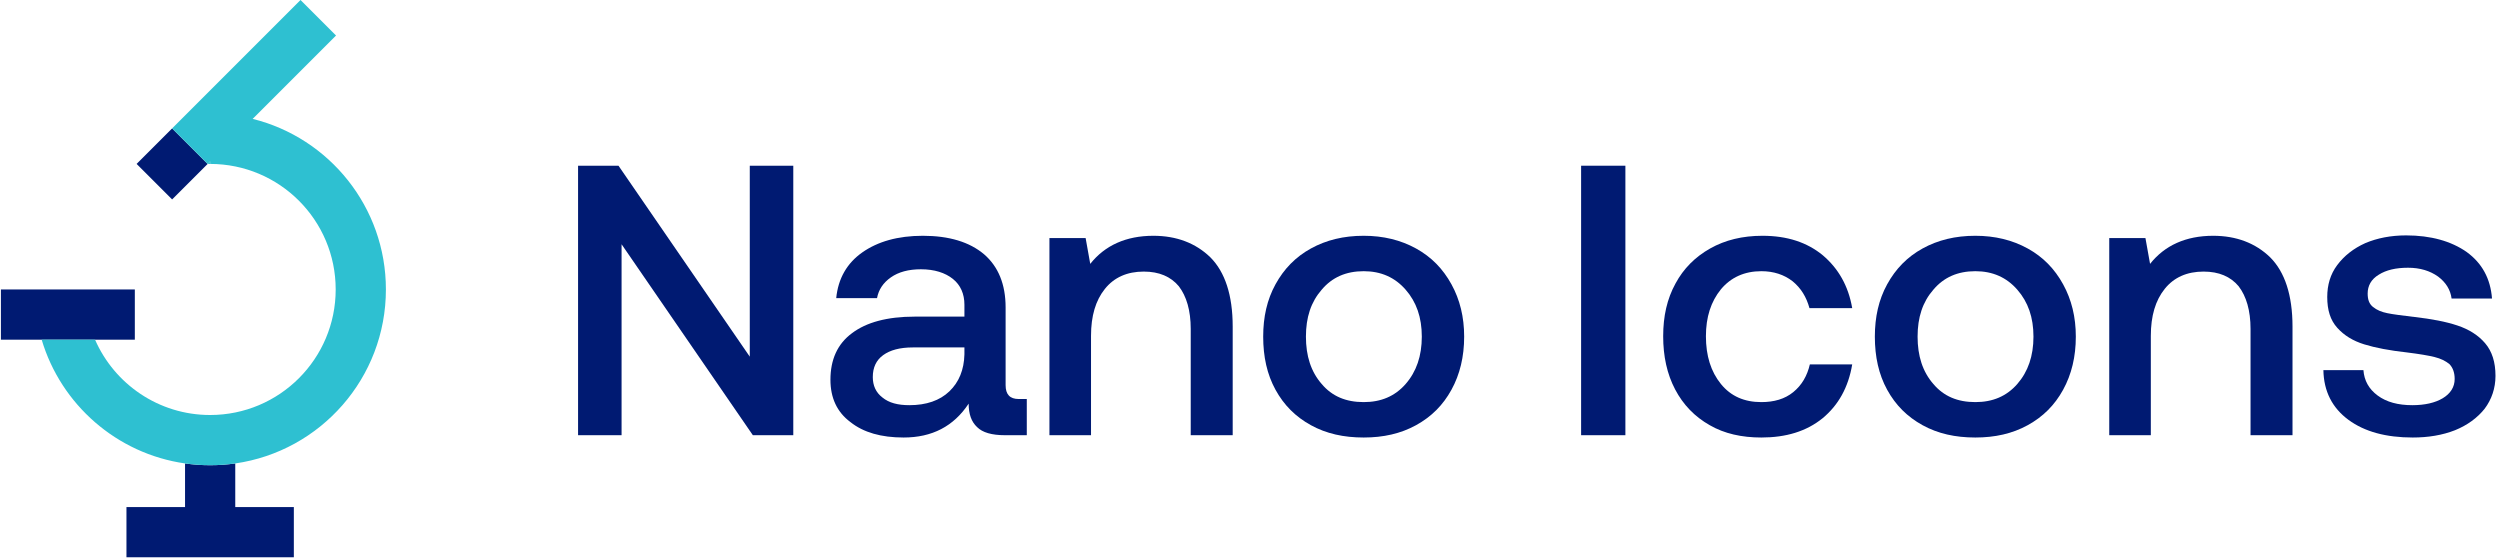
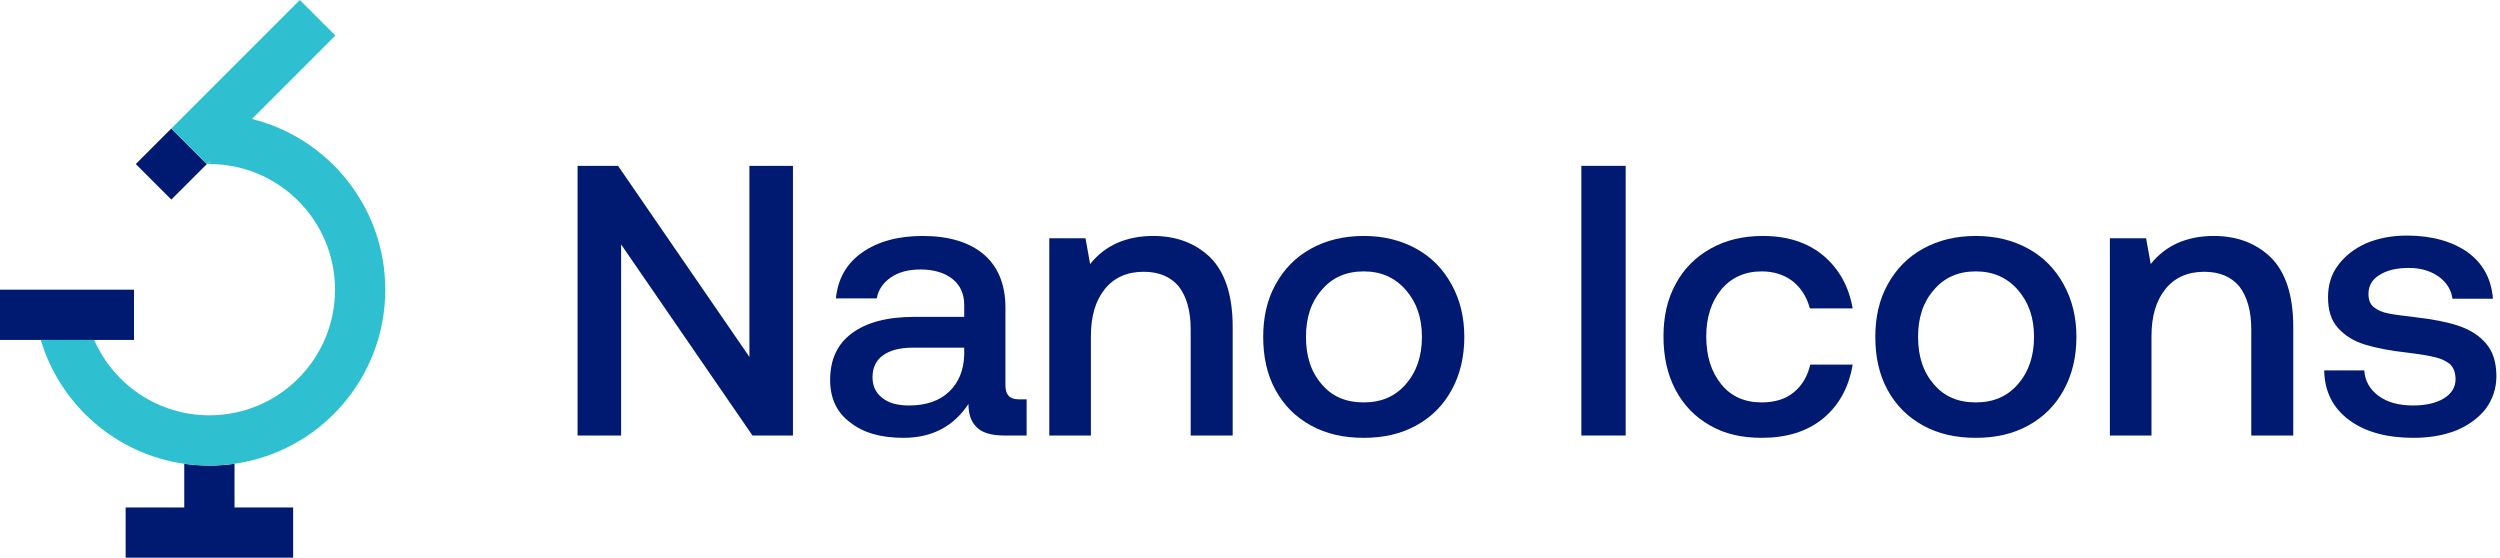
- <svg xmlns="http://www.w3.org/2000/svg" width="803" height="179" viewBox="0 0 260 58" fill="none">
+ <svg xmlns="http://www.w3.org/2000/svg" width="650" height="145" viewBox="0 0 260 58" fill="none">
  <path d="M14.122 17.061L17.818 13.365L21.513 17.061L17.818 20.756L14.122 17.061Z" fill="#001A72" />
  <path d="M21.776 17.061V16.798L21.513 17.061H21.776Z" fill="#2EC0D1" />
  <path d="M4.242 35.353H0V30.126H3.484H8.711H13.937V35.353H9.798H4.242Z" fill="#001A72" />
  <path d="M24.39 48.233V52.774H30.487V58H13.066V52.774H19.163V48.233C20.017 48.355 20.889 48.418 21.776 48.418C22.663 48.418 23.536 48.355 24.39 48.233Z" fill="#001A72" />
  <path d="M24.39 48.233C33.254 46.965 40.068 39.342 40.068 30.126C40.068 21.55 34.166 14.351 26.201 12.373L34.878 3.696L31.183 0L17.818 13.365L21.513 17.061L21.776 16.798V17.061C28.992 17.061 34.842 22.91 34.842 30.126C34.842 37.342 28.992 43.192 21.776 43.192C16.419 43.192 11.814 39.967 9.798 35.353H4.242C6.25 42.099 12.046 47.215 19.163 48.233C20.017 48.355 20.889 48.418 21.776 48.418C22.663 48.418 23.536 48.355 24.39 48.233Z" fill="#2EC0D1" />
  <path d="M245.881 38.523C245.961 39.605 246.442 40.486 247.364 41.167C248.285 41.849 249.487 42.169 250.97 42.169C252.252 42.169 253.334 41.929 254.135 41.448C254.937 40.967 255.377 40.286 255.377 39.444C255.377 38.763 255.177 38.242 254.817 37.882C254.416 37.561 253.935 37.321 253.294 37.161C252.653 37 251.691 36.84 250.409 36.68C248.606 36.479 247.123 36.199 245.961 35.838C244.799 35.478 243.878 34.917 243.157 34.115C242.435 33.314 242.115 32.272 242.115 30.91C242.115 29.668 242.435 28.546 243.157 27.584C243.878 26.623 244.839 25.861 246.082 25.3C247.324 24.779 248.726 24.499 250.329 24.499C252.893 24.499 255.017 25.1 256.62 26.222C258.222 27.384 259.104 28.987 259.264 31.07H255.057C254.937 30.149 254.456 29.387 253.655 28.786C252.813 28.185 251.771 27.865 250.529 27.865C249.247 27.865 248.245 28.105 247.484 28.586C246.683 29.067 246.322 29.748 246.322 30.549C246.322 31.19 246.482 31.631 246.883 31.952C247.284 32.272 247.764 32.473 248.365 32.593C248.926 32.713 249.888 32.833 251.21 32.993C252.973 33.194 254.456 33.474 255.658 33.875C256.86 34.276 257.822 34.877 258.543 35.718C259.264 36.56 259.625 37.681 259.625 39.124C259.625 40.406 259.224 41.568 258.503 42.53C257.742 43.491 256.7 44.253 255.418 44.774C254.095 45.294 252.613 45.535 251.01 45.535C248.245 45.535 246.001 44.934 244.319 43.692C242.636 42.45 241.754 40.727 241.714 38.523H245.881Z" fill="#001A72" />
  <path d="M236.176 26.783C237.699 28.305 238.5 30.71 238.5 33.995V45.294H234.132V34.236C234.132 32.312 233.692 30.83 232.89 29.788C232.049 28.786 230.847 28.265 229.244 28.265C227.521 28.265 226.159 28.866 225.197 30.069C224.236 31.27 223.755 32.873 223.755 34.957V45.294H219.427V24.779H223.194L223.675 27.464C225.197 25.541 227.401 24.539 230.246 24.539C232.65 24.539 234.653 25.3 236.176 26.783Z" fill="#001A72" />
  <path d="M200 44.253C198.398 43.371 197.196 42.169 196.314 40.566C195.433 38.964 195.032 37.12 195.032 35.037C195.032 32.993 195.433 31.19 196.314 29.588C197.196 27.985 198.398 26.743 200 25.861C201.603 24.98 203.406 24.539 205.49 24.539C207.533 24.539 209.336 24.98 210.939 25.861C212.542 26.743 213.744 27.985 214.625 29.588C215.507 31.19 215.948 32.993 215.948 35.037C215.948 37.12 215.507 38.964 214.625 40.566C213.744 42.169 212.542 43.371 210.939 44.253C209.336 45.134 207.533 45.535 205.49 45.535C203.406 45.535 201.603 45.134 200 44.253ZM209.857 39.965C210.979 38.683 211.54 37.04 211.54 35.037C211.54 33.033 210.979 31.431 209.857 30.149C208.735 28.866 207.293 28.225 205.49 28.225C203.647 28.225 202.204 28.866 201.122 30.149C200 31.431 199.48 33.033 199.48 35.037C199.48 37.04 200 38.683 201.122 39.965C202.204 41.248 203.647 41.849 205.49 41.849C207.293 41.849 208.735 41.248 209.857 39.965Z" fill="#001A72" />
  <path d="M189.59 43.532C187.908 44.894 185.784 45.535 183.22 45.535C181.176 45.535 179.373 45.134 177.85 44.253C176.288 43.371 175.086 42.129 174.244 40.526C173.403 38.924 173.002 37.081 173.002 34.997C173.002 32.913 173.403 31.11 174.284 29.508C175.126 27.945 176.328 26.743 177.89 25.861C179.453 24.98 181.256 24.539 183.34 24.539C185.904 24.539 187.988 25.22 189.631 26.582C191.233 27.945 192.275 29.748 192.676 32.072H188.228C187.908 30.91 187.347 29.988 186.465 29.267C185.584 28.586 184.502 28.225 183.22 28.225C181.457 28.225 180.054 28.866 179.012 30.108C177.971 31.391 177.45 32.993 177.45 34.997C177.45 37.04 177.971 38.683 179.012 39.965C180.054 41.248 181.457 41.849 183.22 41.849C184.542 41.849 185.664 41.528 186.545 40.807C187.427 40.086 187.988 39.124 188.268 37.922H192.676C192.275 40.326 191.233 42.169 189.59 43.532Z" fill="#001A72" />
  <path d="M164.461 17.247H169.069V45.294H164.461V17.247Z" fill="#001A72" />
  <path d="M136.341 44.253C134.739 43.371 133.537 42.169 132.655 40.566C131.774 38.964 131.373 37.12 131.373 35.037C131.373 32.993 131.774 31.19 132.655 29.588C133.537 27.985 134.739 26.743 136.341 25.861C137.944 24.98 139.747 24.539 141.831 24.539C143.874 24.539 145.677 24.98 147.28 25.861C148.883 26.743 150.085 27.985 150.966 29.588C151.848 31.19 152.289 32.993 152.289 35.037C152.289 37.12 151.848 38.964 150.966 40.566C150.085 42.169 148.883 43.371 147.28 44.253C145.677 45.134 143.874 45.535 141.831 45.535C139.747 45.535 137.944 45.134 136.341 44.253ZM146.198 39.965C147.32 38.683 147.881 37.04 147.881 35.037C147.881 33.033 147.32 31.431 146.198 30.149C145.076 28.866 143.634 28.225 141.831 28.225C139.988 28.225 138.545 28.866 137.463 30.149C136.341 31.431 135.821 33.033 135.821 35.037C135.821 37.04 136.341 38.683 137.463 39.965C138.545 41.248 139.988 41.849 141.831 41.849C143.634 41.849 145.076 41.248 146.198 39.965Z" fill="#001A72" />
  <path d="M125.875 26.783C127.397 28.305 128.199 30.71 128.199 33.995V45.294H123.831V34.236C123.831 32.312 123.391 30.83 122.589 29.788C121.748 28.786 120.546 28.265 118.943 28.265C117.22 28.265 115.858 28.866 114.896 30.069C113.934 31.27 113.454 32.873 113.454 34.957V45.294H109.126V24.779H112.893L113.373 27.464C114.896 25.541 117.1 24.539 119.945 24.539C122.349 24.539 124.352 25.3 125.875 26.783Z" fill="#001A72" />
  <path d="M106.769 41.528V45.294H104.485C103.123 45.294 102.161 45.014 101.6 44.453C100.999 43.892 100.719 43.091 100.719 42.009C99.156 44.373 96.912 45.535 93.947 45.535C91.623 45.535 89.78 45.014 88.418 43.932C87.015 42.89 86.334 41.408 86.334 39.525C86.334 37.441 87.055 35.798 88.578 34.676C90.061 33.554 92.224 32.953 95.109 32.953H100.278V31.711C100.278 30.589 99.877 29.668 99.076 29.027C98.275 28.386 97.153 28.025 95.75 28.025C94.468 28.025 93.426 28.305 92.625 28.866C91.823 29.427 91.343 30.149 91.182 31.03H86.935C87.135 28.987 88.057 27.384 89.66 26.262C91.263 25.14 93.346 24.539 95.951 24.539C98.675 24.539 100.799 25.18 102.321 26.462C103.804 27.744 104.565 29.588 104.565 31.992V40.086C104.565 41.047 105.006 41.528 105.928 41.528H106.769ZM100.278 36.159H94.909C93.546 36.159 92.545 36.439 91.823 36.96C91.102 37.481 90.742 38.242 90.742 39.244C90.742 40.126 91.062 40.847 91.743 41.368C92.425 41.929 93.346 42.169 94.548 42.169C96.311 42.169 97.714 41.688 98.715 40.727C99.717 39.765 100.238 38.483 100.278 36.88V36.159Z" fill="#001A72" />
  <path d="M60.068 45.294V17.247H64.275L77.939 37.12V17.247H82.467V45.294H78.259L64.596 25.421V45.294H60.068Z" fill="#001A72" />
</svg>
